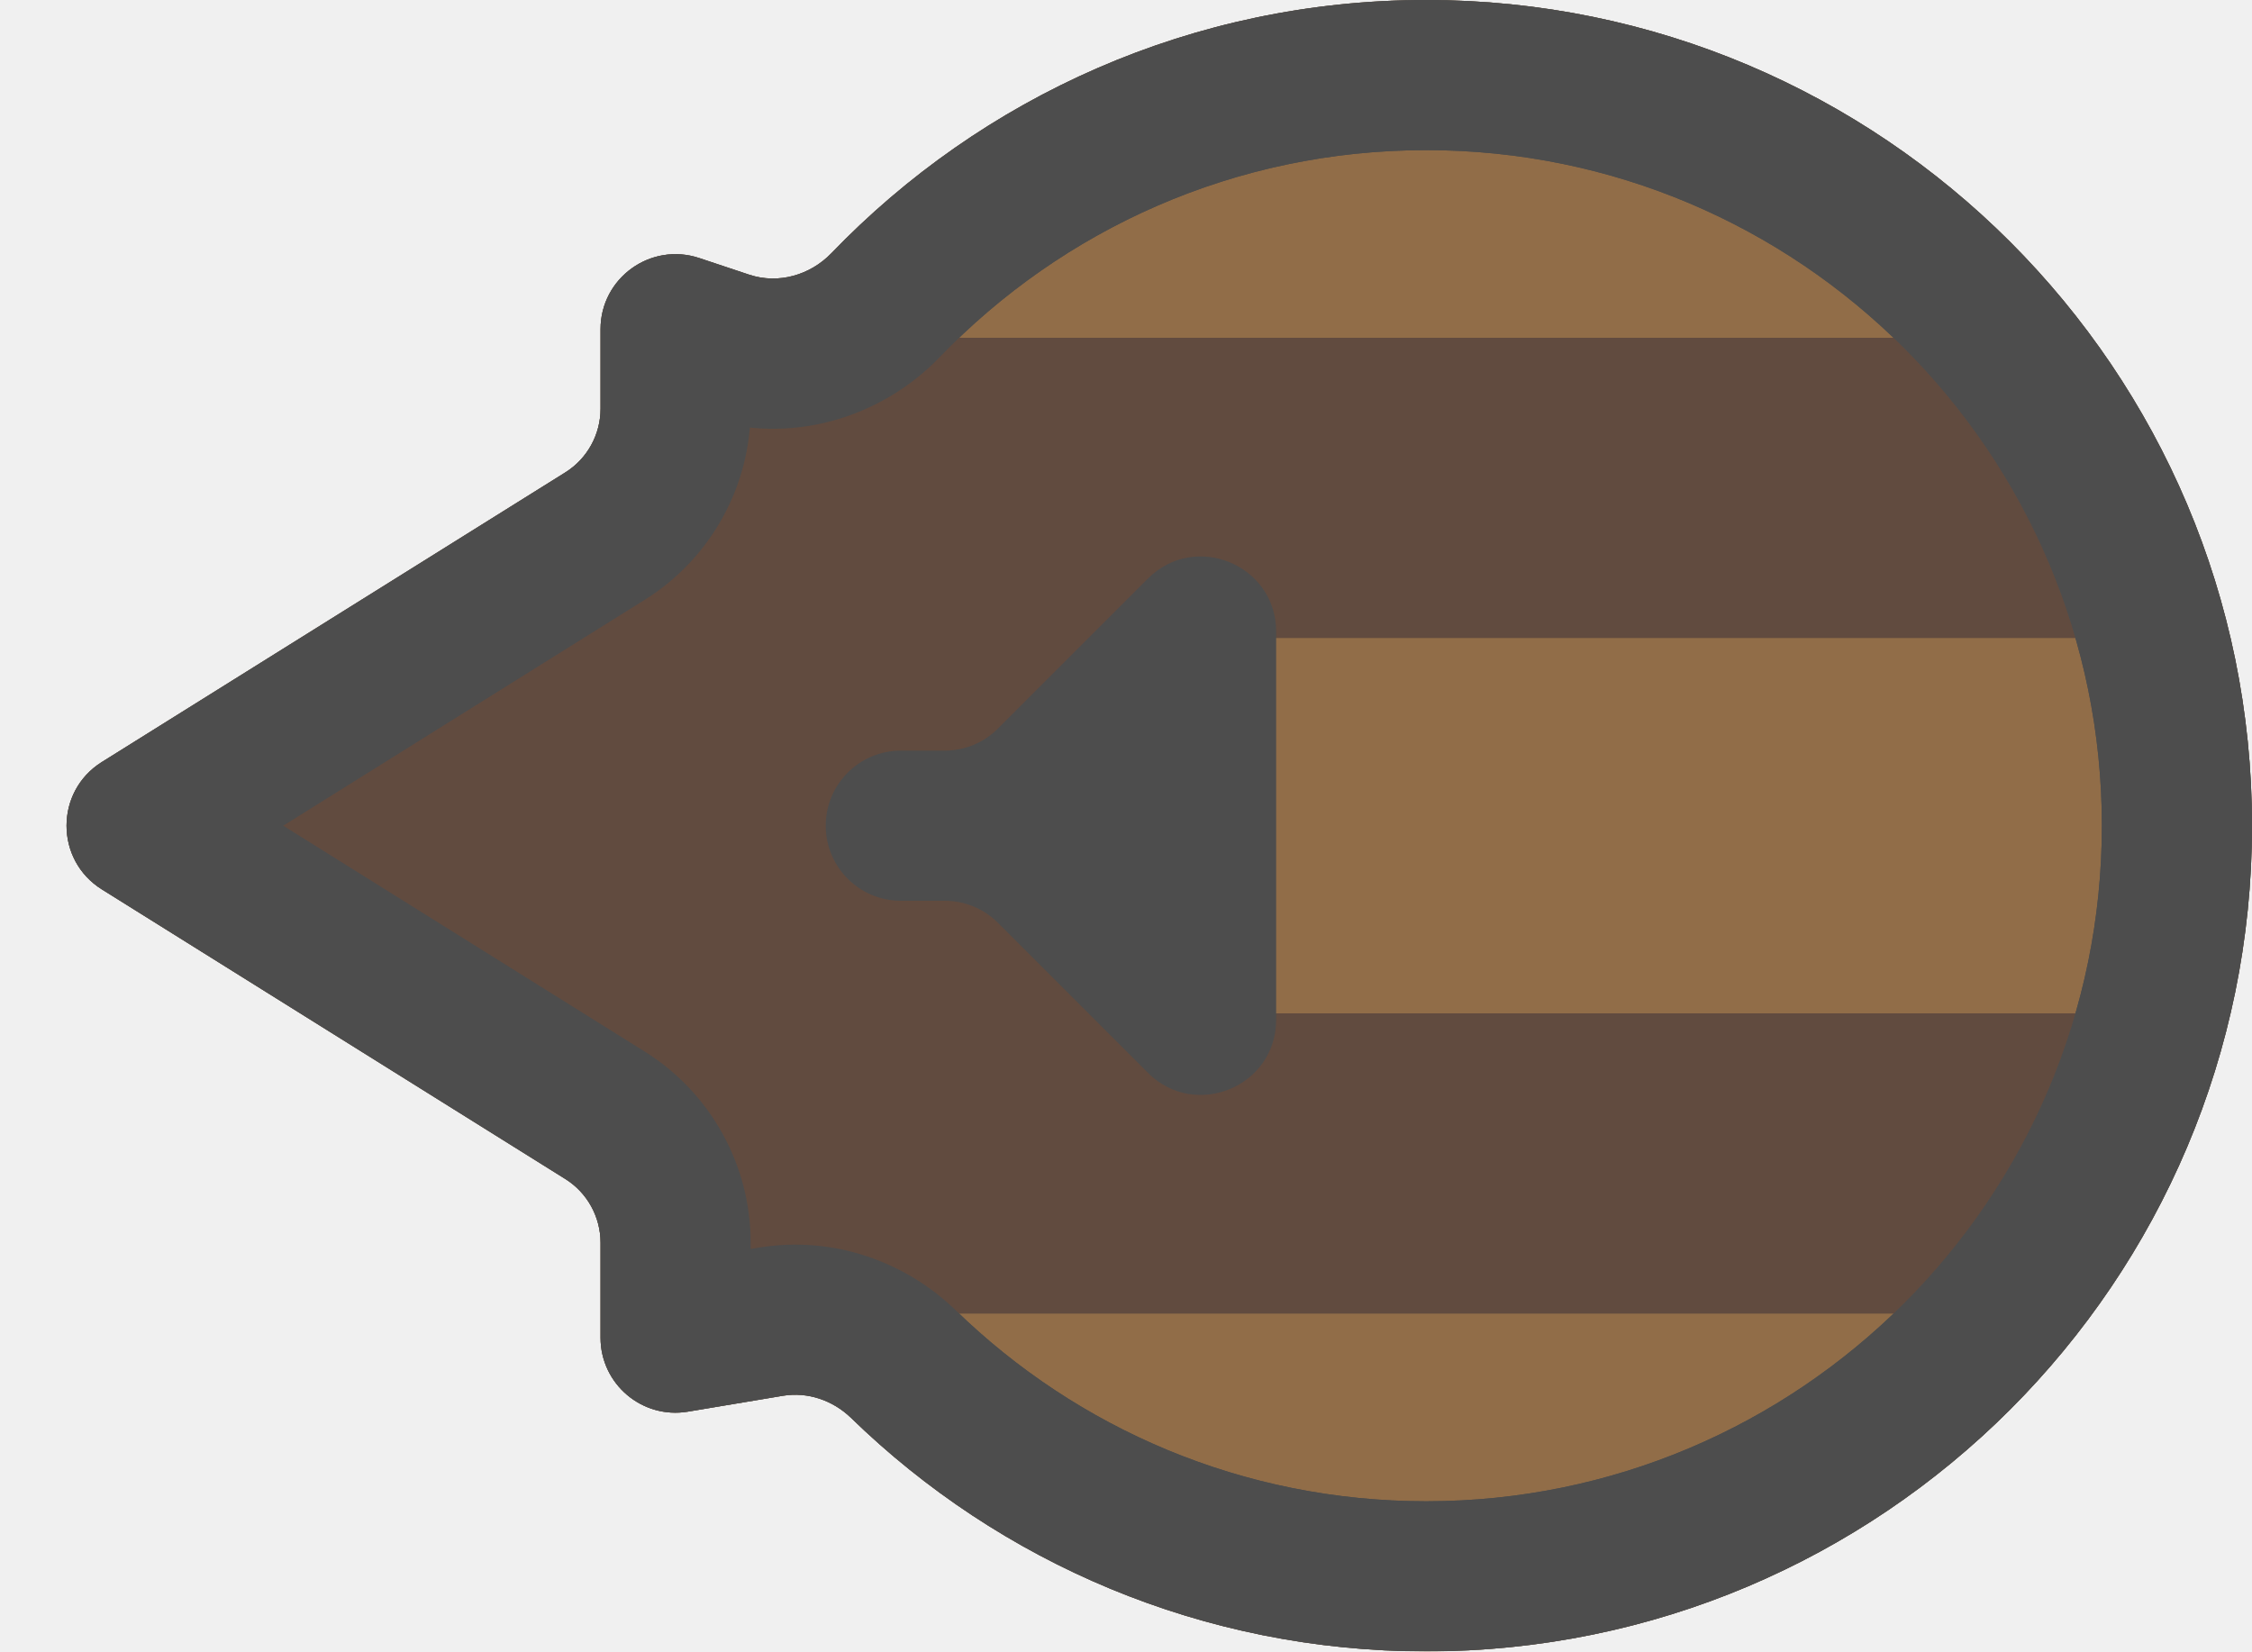
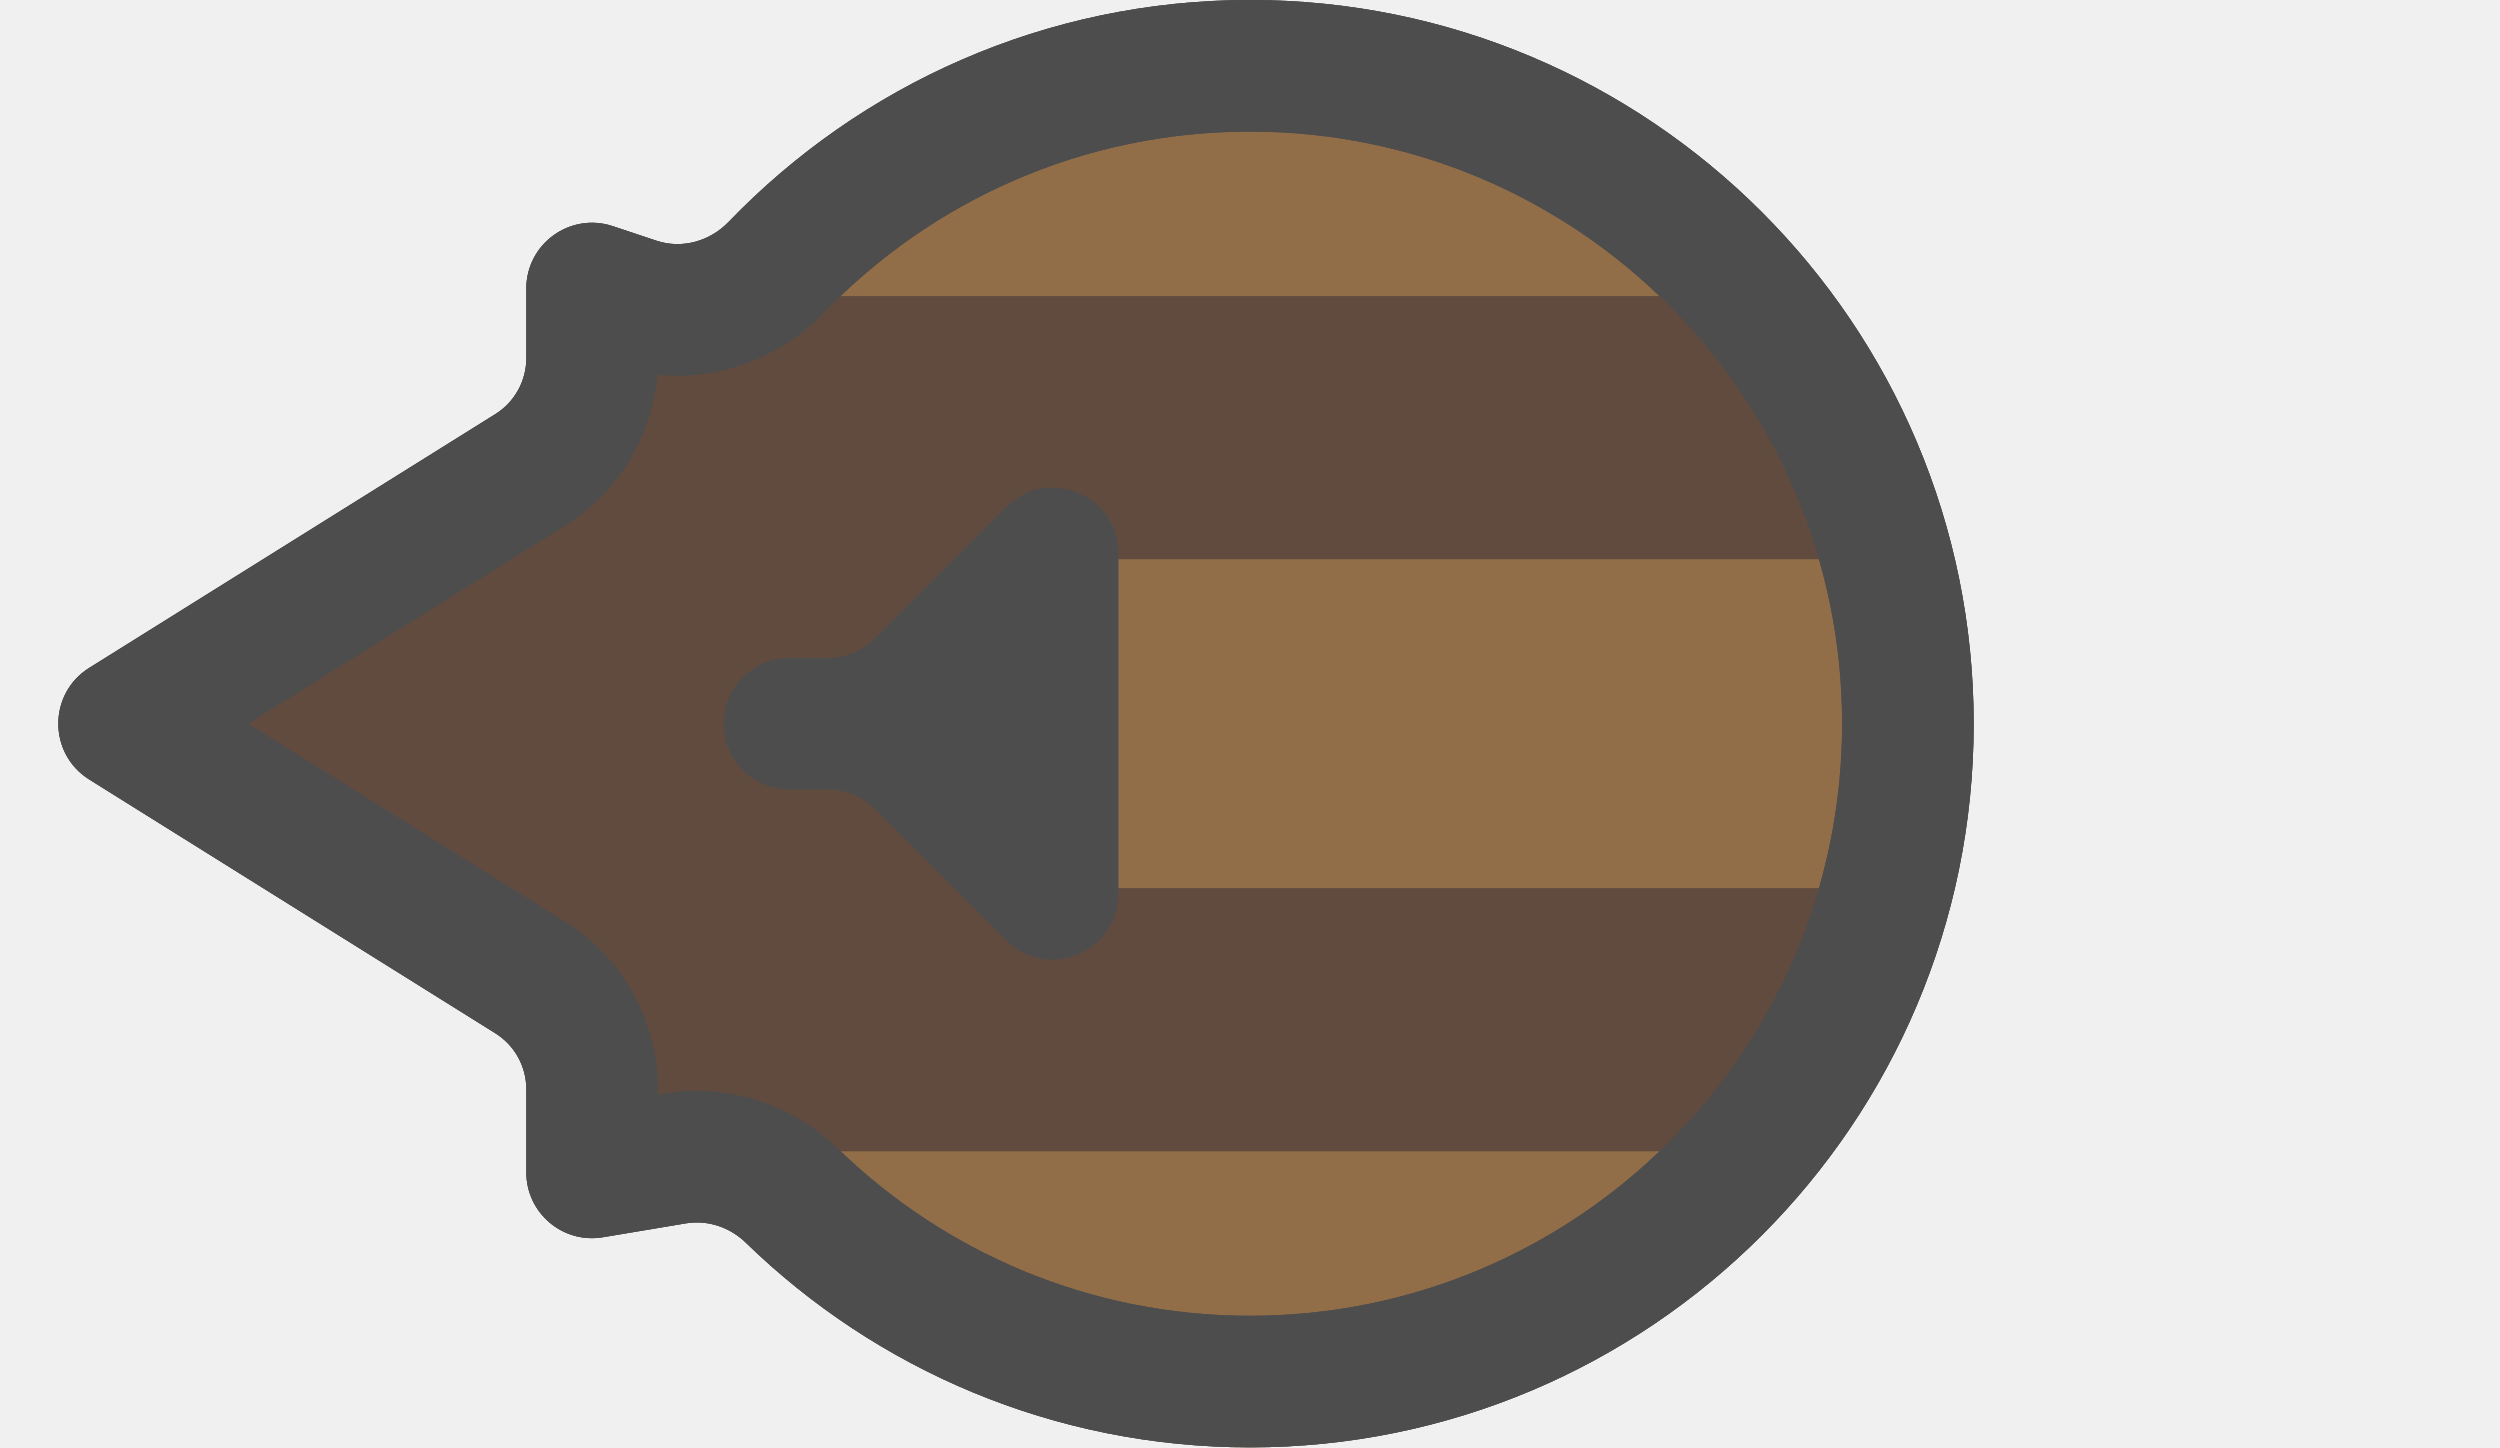
- <svg xmlns="http://www.w3.org/2000/svg" width="15" height="11" viewBox="0 0 15 11" fill="none">
-   <g clip-path="url(#clip0_710_492)">
-     <mask id="path-1-inside-1_710_492" fill="white">
-       <path d="M9.5 0C12.537 0 15 2.462 15 5.5C15 8.538 12.537 11 9.5 11C8.01 11 6.658 10.407 5.668 9.444C5.548 9.328 5.381 9.27 5.216 9.297L4.582 9.403C4.277 9.454 4 9.219 4 8.91V8.277C4 8.105 3.911 7.944 3.765 7.853L0.678 5.924C0.365 5.728 0.365 5.272 0.678 5.076L3.765 3.147C3.911 3.056 4 2.895 4 2.723V2.193C4 1.852 4.334 1.611 4.658 1.719L4.991 1.83C5.185 1.894 5.396 1.833 5.537 1.687C6.538 0.647 7.943 0 9.5 0Z" />
-     </mask>
-     <path d="M9.5 0C12.537 0 15 2.462 15 5.5C15 8.538 12.537 11 9.5 11C8.01 11 6.658 10.407 5.668 9.444C5.548 9.328 5.381 9.27 5.216 9.297L4.582 9.403C4.277 9.454 4 9.219 4 8.91V8.277C4 8.105 3.911 7.944 3.765 7.853L0.678 5.924C0.365 5.728 0.365 5.272 0.678 5.076L3.765 3.147C3.911 3.056 4 2.895 4 2.723V2.193C4 1.852 4.334 1.611 4.658 1.719L4.991 1.83C5.185 1.894 5.396 1.833 5.537 1.687C6.538 0.647 7.943 0 9.5 0Z" fill="#916D48" />
-     <path d="M9.5 0V-1H9.5L9.5 0ZM9.5 11L9.5 12H9.5V11ZM4.991 1.83L4.675 2.779L4.991 1.83ZM4.658 1.719L4.342 2.668L4.658 1.719ZM0.678 5.924L1.208 5.076L0.678 5.924ZM4.582 9.403L4.417 8.416L4.582 9.403ZM5.668 9.444L6.365 8.727L5.668 9.444ZM5.216 9.297L5.051 8.311L5.216 9.297ZM9.5 0V1C11.985 1 14 3.015 14 5.5H15H16C16 1.91 13.089 -1 9.5 -1V0ZM15 5.5H14C14 7.985 11.985 10 9.5 10V11V12C13.089 12 16 9.09 16 5.5H15ZM9.5 11L9.5 10C8.28 10 7.176 9.516 6.365 8.727L5.668 9.444L4.971 10.162C6.14 11.298 7.739 12 9.5 12L9.5 11ZM5.216 9.297L5.051 8.311L4.417 8.416L4.582 9.403L4.747 10.389L5.38 10.283L5.216 9.297ZM4 8.91H5V8.277H4H3V8.91H4ZM3.765 7.853L4.295 7.005L1.208 5.076L0.678 5.924L0.148 6.772L3.235 8.701L3.765 7.853ZM0.678 5.076L1.208 5.924L4.295 3.995L3.765 3.147L3.235 2.299L0.148 4.228L0.678 5.076ZM4 2.723H5V2.193H4H3V2.723H4ZM4.658 1.719L4.342 2.668L4.675 2.779L4.991 1.83L5.307 0.881L4.973 0.77L4.658 1.719ZM5.537 1.687L6.258 2.38C7.078 1.528 8.226 1 9.5 1L9.5 0L9.5 -1C7.66 -1 5.998 -0.234 4.817 0.993L5.537 1.687ZM4.991 1.83L4.675 2.779C5.267 2.976 5.874 2.779 6.258 2.38L5.537 1.687L4.817 0.993C4.919 0.887 5.103 0.813 5.307 0.881L4.991 1.83ZM4 2.193H5C5 2.535 4.665 2.776 4.342 2.668L4.658 1.719L4.973 0.77C4.002 0.447 3 1.17 3 2.193H4ZM3.765 3.147L4.295 3.995C4.733 3.721 5 3.24 5 2.723H4H3C3 2.55 3.088 2.39 3.235 2.299L3.765 3.147ZM0.678 5.924L1.208 5.076C1.521 5.272 1.521 5.728 1.208 5.924L0.678 5.076L0.148 4.228C-0.792 4.816 -0.792 6.184 0.148 6.772L0.678 5.924ZM4 8.277H5C5 7.76 4.733 7.279 4.295 7.005L3.765 7.853L3.235 8.701C3.088 8.61 3 8.45 3 8.277H4ZM4.582 9.403L4.417 8.416C4.722 8.366 5 8.601 5 8.91H4H3C3 9.837 3.832 10.542 4.747 10.389L4.582 9.403ZM5.668 9.444L6.365 8.727C6.036 8.408 5.555 8.227 5.051 8.311L5.216 9.297L5.38 10.283C5.206 10.312 5.06 10.248 4.971 10.162L5.668 9.444Z" fill="#4D4D4D" mask="url(#path-1-inside-1_710_492)" />
-     <path d="M13.569 8.612C13.527 8.697 13.44 8.75 13.345 8.75H4.625C4.546 8.75 4.472 8.713 4.425 8.65L3.035 6.797C3.012 6.766 2.982 6.741 2.947 6.724L1.638 6.069C1.554 6.027 1.5 5.94 1.5 5.845V5.155C1.5 5.06 1.554 4.973 1.638 4.931L2.947 4.276C2.982 4.259 3.012 4.234 3.035 4.203L4.425 2.35C4.472 2.287 4.546 2.25 4.625 2.25H13.345C13.44 2.25 13.527 2.304 13.569 2.388L14.319 3.888C14.402 4.054 14.281 4.25 14.095 4.25H8.25C8.112 4.25 8 4.362 8 4.5V6.5C8 6.638 8.112 6.75 8.25 6.75H14.095C14.281 6.75 14.402 6.946 14.319 7.112L13.569 8.612Z" fill="#614B3F" />
-     <mask id="path-4-inside-2_710_492" fill="white">
-       <path d="M9.5 0C12.537 0 15 2.462 15 5.5C15 8.538 12.537 11 9.5 11C8.01 11 6.658 10.407 5.668 9.444C5.548 9.328 5.381 9.27 5.216 9.297L4.582 9.403C4.277 9.454 4 9.219 4 8.91V8.277C4 8.105 3.911 7.944 3.765 7.853L0.678 5.924C0.365 5.728 0.365 5.272 0.678 5.076L3.765 3.147C3.911 3.056 4 2.895 4 2.723V2.193C4 1.852 4.334 1.611 4.658 1.719L4.991 1.83C5.185 1.894 5.396 1.833 5.538 1.687C6.538 0.647 7.943 9.79228e-05 9.5 0Z" />
-     </mask>
-     <path d="M9.5 0V-1H9.5L9.5 0ZM9.5 11L9.5 12H9.5V11ZM4.991 1.83L4.675 2.779L4.991 1.83ZM5.538 1.687L4.817 0.993L5.538 1.687ZM4.658 1.719L4.342 2.668L4.658 1.719ZM0.678 5.924L1.208 5.076L0.678 5.924ZM4.582 9.403L4.417 8.416L4.582 9.403ZM5.668 9.444L4.971 10.162L5.668 9.444ZM5.216 9.297L5.38 10.283L5.216 9.297ZM9.5 0V1C11.985 1 14 3.015 14 5.5H15H16C16 1.91 13.089 -1 9.5 -1V0ZM15 5.5H14C14 7.985 11.985 10 9.5 10V11V12C13.089 12 16 9.09 16 5.5H15ZM9.5 11L9.5 10C8.28 10 7.176 9.516 6.365 8.727L5.668 9.444L4.971 10.162C6.14 11.298 7.739 12 9.5 12L9.5 11ZM5.216 9.297L5.051 8.311L4.417 8.416L4.582 9.403L4.747 10.389L5.38 10.283L5.216 9.297ZM4 8.91H5V8.277H4H3V8.91H4ZM3.765 7.853L4.295 7.005L1.208 5.076L0.678 5.924L0.148 6.772L3.235 8.701L3.765 7.853ZM0.678 5.076L1.208 5.924L4.295 3.995L3.765 3.147L3.235 2.299L0.148 4.228L0.678 5.076ZM4 2.723H5V2.193H4H3V2.723H4ZM4.658 1.719L4.342 2.668L4.675 2.779L4.991 1.83L5.307 0.881L4.973 0.77L4.658 1.719ZM5.538 1.687L6.258 2.38C7.078 1.528 8.226 1 9.5 1L9.5 0L9.5 -1C7.66 -1 5.998 -0.234 4.817 0.993L5.538 1.687ZM4.991 1.83L4.675 2.779C5.267 2.976 5.874 2.779 6.258 2.38L5.538 1.687L4.817 0.993C4.919 0.887 5.103 0.813 5.307 0.881L4.991 1.83ZM4 2.193H5C5 2.535 4.666 2.776 4.342 2.668L4.658 1.719L4.973 0.77C4.002 0.447 3 1.17 3 2.193H4ZM3.765 3.147L4.295 3.995C4.733 3.721 5 3.24 5 2.723H4H3C3 2.55 3.088 2.39 3.235 2.299L3.765 3.147ZM0.678 5.924L1.208 5.076C1.521 5.272 1.521 5.728 1.208 5.924L0.678 5.076L0.148 4.228C-0.792 4.816 -0.792 6.184 0.148 6.772L0.678 5.924ZM4 8.277H5C5 7.76 4.733 7.279 4.295 7.005L3.765 7.853L3.235 8.701C3.088 8.61 3 8.45 3 8.277H4ZM4.582 9.403L4.417 8.416C4.722 8.366 5 8.601 5 8.91H4H3C3 9.837 3.832 10.542 4.747 10.389L4.582 9.403ZM5.668 9.444L6.365 8.727C6.036 8.408 5.555 8.227 5.051 8.311L5.216 9.297L5.38 10.283C5.206 10.312 5.06 10.248 4.971 10.162L5.668 9.444Z" fill="#4D4D4D" mask="url(#path-4-inside-2_710_492)" />
-     <path d="M7.646 3.854C7.961 3.539 8.5 3.762 8.5 4.207V6.793C8.5 7.238 7.961 7.461 7.646 7.146L6.646 6.146C6.553 6.053 6.426 6 6.293 6H6C5.724 6 5.5 5.776 5.5 5.5C5.5 5.224 5.724 5 6 5H6.293C6.426 5 6.553 4.947 6.646 4.854L7.646 3.854Z" fill="#4D4D4D" />
-   </g>
-   <defs>
-     <clipPath id="clip0_710_492">
-       <rect width="15" height="11" fill="white" />
-     </clipPath>
-   </defs>
+ <svg xmlns="http://www.w3.org/2000/svg" width="19" height="11" viewBox="0 0 19 11" fill="none">
+   <mask id="path-1-inside-1_712_1103" fill="white">
+     <path d="M9.5 0C12.537 0 15 2.462 15 5.5C15 8.538 12.537 11 9.5 11C8.01 11 6.658 10.407 5.668 9.444C5.548 9.328 5.381 9.27 5.215 9.297L4.582 9.403C4.277 9.454 4 9.219 4 8.91V8.277C4 8.105 3.911 7.944 3.765 7.853L0.678 5.924C0.365 5.728 0.365 5.272 0.678 5.076L3.765 3.147C3.911 3.056 4 2.895 4 2.723V2.193C4 1.852 4.334 1.611 4.658 1.719L4.991 1.83C5.185 1.894 5.396 1.833 5.537 1.687C6.538 0.647 7.943 9.79228e-05 9.5 0Z" />
+   </mask>
+   <path d="M9.5 0C12.537 0 15 2.462 15 5.5C15 8.538 12.537 11 9.5 11C8.01 11 6.658 10.407 5.668 9.444C5.548 9.328 5.381 9.27 5.215 9.297L4.582 9.403C4.277 9.454 4 9.219 4 8.91V8.277C4 8.105 3.911 7.944 3.765 7.853L0.678 5.924C0.365 5.728 0.365 5.272 0.678 5.076L3.765 3.147C3.911 3.056 4 2.895 4 2.723V2.193C4 1.852 4.334 1.611 4.658 1.719L4.991 1.83C5.185 1.894 5.396 1.833 5.537 1.687C6.538 0.647 7.943 9.79228e-05 9.5 0Z" fill="#916D48" />
+   <path d="M9.5 0V-1H9.5L9.5 0ZM9.5 11L9.5 12H9.5V11ZM4.991 1.83L4.675 2.779L4.991 1.83ZM5.537 1.687L4.817 0.993L5.537 1.687ZM4.658 1.719L4.342 2.668L4.658 1.719ZM0.678 5.924L1.208 5.076L0.678 5.924ZM4.582 9.403L4.417 8.416L4.582 9.403ZM5.668 9.444L4.971 10.162L5.668 9.444ZM5.215 9.297L5.38 10.283L5.215 9.297ZM9.5 0V1C11.985 1 14 3.015 14 5.5H15H16C16 1.91 13.089 -1 9.5 -1V0ZM15 5.5H14C14 7.985 11.985 10 9.5 10V11V12C13.089 12 16 9.09 16 5.5H15ZM9.5 11L9.5 10C8.28 10 7.176 9.516 6.365 8.727L5.668 9.444L4.971 10.162C6.14 11.298 7.739 12 9.5 12L9.5 11ZM5.215 9.297L5.051 8.311L4.417 8.416L4.582 9.403L4.747 10.389L5.38 10.283L5.215 9.297ZM4 8.91H5V8.277H4H3V8.91H4ZM3.765 7.853L4.295 7.005L1.208 5.076L0.678 5.924L0.148 6.772L3.235 8.701L3.765 7.853ZM0.678 5.076L1.208 5.924L4.295 3.995L3.765 3.147L3.235 2.299L0.148 4.228L0.678 5.076ZM4 2.723H5V2.193H4H3V2.723H4ZM4.658 1.719L4.342 2.668L4.675 2.779L4.991 1.83L5.307 0.881L4.973 0.77L4.658 1.719ZM5.537 1.687L6.258 2.38C7.078 1.528 8.226 1 9.5 1L9.5 0L9.5 -1C7.66 -1 5.998 -0.234 4.817 0.993L5.537 1.687ZM4.991 1.83L4.675 2.779C5.267 2.976 5.874 2.779 6.258 2.38L5.537 1.687L4.817 0.993C4.919 0.887 5.102 0.813 5.307 0.881L4.991 1.83ZM4 2.193H5C5 2.535 4.665 2.776 4.342 2.668L4.658 1.719L4.973 0.77C4.002 0.447 3 1.17 3 2.193H4ZM3.765 3.147L4.295 3.995C4.733 3.721 5 3.24 5 2.723H4H3C3 2.55 3.088 2.39 3.235 2.299L3.765 3.147ZM0.678 5.924L1.208 5.076C1.521 5.272 1.521 5.728 1.208 5.924L0.678 5.076L0.148 4.228C-0.792 4.816 -0.792 6.184 0.148 6.772L0.678 5.924ZM4 8.277H5C5 7.76 4.733 7.279 4.295 7.005L3.765 7.853L3.235 8.701C3.088 8.61 3 8.45 3 8.277H4ZM4.582 9.403L4.417 8.416C4.722 8.366 5 8.601 5 8.91H4H3C3 9.837 3.832 10.542 4.747 10.389L4.582 9.403ZM5.668 9.444L6.365 8.727C6.036 8.408 5.555 8.227 5.051 8.311L5.215 9.297L5.38 10.283C5.206 10.312 5.06 10.248 4.971 10.162L5.668 9.444Z" fill="#4D4D4D" mask="url(#path-1-inside-1_712_1103)" />
+   <path d="M13.569 8.612C13.527 8.697 13.44 8.75 13.345 8.75H4.625C4.546 8.75 4.472 8.713 4.425 8.65L3.035 6.797C3.012 6.766 2.982 6.741 2.947 6.724L1.638 6.069C1.553 6.027 1.5 5.94 1.5 5.845V5.155C1.5 5.06 1.553 4.973 1.638 4.931L2.947 4.276C2.982 4.259 3.012 4.234 3.035 4.203L4.425 2.35C4.472 2.287 4.546 2.25 4.625 2.25H13.345C13.44 2.25 13.527 2.304 13.569 2.388L14.319 3.888C14.402 4.054 14.281 4.25 14.095 4.25H8.25C8.112 4.25 8 4.362 8 4.5V6.5C8 6.638 8.112 6.75 8.25 6.75H14.095C14.281 6.75 14.402 6.946 14.319 7.112L13.569 8.612Z" fill="#614B3F" />
+   <mask id="path-4-inside-2_712_1103" fill="white">
+     <path d="M9.5 0C12.537 0 15 2.462 15 5.5C15 8.538 12.537 11 9.5 11C8.01 11 6.658 10.407 5.668 9.444C5.548 9.328 5.381 9.27 5.216 9.297L4.582 9.403C4.277 9.454 4 9.219 4 8.91V8.277C4 8.105 3.911 7.944 3.765 7.853L0.678 5.924C0.365 5.728 0.365 5.272 0.678 5.076L3.765 3.147C3.911 3.056 4 2.895 4 2.723V2.193C4 1.852 4.334 1.611 4.658 1.719L4.991 1.83C5.185 1.894 5.396 1.833 5.537 1.687C6.538 0.647 7.943 9.79228e-05 9.5 0Z" />
+   </mask>
+   <path d="M9.5 0V-1H9.5L9.5 0ZM9.5 11L9.5 12H9.5V11ZM4.991 1.83L4.675 2.779L4.991 1.83ZM5.537 1.687L4.817 0.993L5.537 1.687ZM4.658 1.719L4.342 2.668L4.658 1.719ZM0.678 5.924L1.208 5.076L0.678 5.924ZM4.582 9.403L4.417 8.416L4.582 9.403ZM5.668 9.444L4.971 10.162L5.668 9.444ZM5.216 9.297L5.38 10.283L5.216 9.297ZM9.5 0V1C11.985 1 14 3.015 14 5.5H15H16C16 1.91 13.089 -1 9.5 -1V0ZM15 5.5H14C14 7.985 11.985 10 9.5 10V11V12C13.089 12 16 9.09 16 5.5H15ZM9.5 11L9.5 10C8.28 10 7.176 9.516 6.365 8.727L5.668 9.444L4.971 10.162C6.14 11.298 7.739 12 9.5 12L9.5 11ZM5.216 9.297L5.051 8.311L4.417 8.416L4.582 9.403L4.747 10.389L5.38 10.283L5.216 9.297ZM4 8.91H5V8.277H4H3V8.91H4ZM3.765 7.853L4.295 7.005L1.208 5.076L0.678 5.924L0.148 6.772L3.235 8.701L3.765 7.853ZM0.678 5.076L1.208 5.924L4.295 3.995L3.765 3.147L3.235 2.299L0.148 4.228L0.678 5.076ZM4 2.723H5V2.193H4H3V2.723H4ZM4.658 1.719L4.342 2.668L4.675 2.779L4.991 1.83L5.307 0.881L4.973 0.77L4.658 1.719ZM5.537 1.687L6.258 2.38C7.078 1.528 8.226 1 9.5 1L9.5 0L9.5 -1C7.66 -1 5.998 -0.234 4.817 0.993L5.537 1.687ZM4.991 1.83L4.675 2.779C5.267 2.976 5.874 2.779 6.258 2.38L5.537 1.687L4.817 0.993C4.919 0.887 5.103 0.813 5.307 0.881L4.991 1.83ZM4 2.193H5C5 2.535 4.665 2.776 4.342 2.668L4.658 1.719L4.973 0.77C4.002 0.447 3 1.17 3 2.193H4ZM3.765 3.147L4.295 3.995C4.733 3.721 5 3.24 5 2.723H4H3C3 2.55 3.088 2.39 3.235 2.299L3.765 3.147ZM0.678 5.924L1.208 5.076C1.521 5.272 1.521 5.728 1.208 5.924L0.678 5.076L0.148 4.228C-0.792 4.816 -0.792 6.184 0.148 6.772L0.678 5.924ZM4 8.277H5C5 7.76 4.733 7.279 4.295 7.005L3.765 7.853L3.235 8.701C3.088 8.61 3 8.45 3 8.277H4ZM4.582 9.403L4.417 8.416C4.722 8.366 5 8.601 5 8.91H4H3C3 9.837 3.832 10.542 4.747 10.389L4.582 9.403ZM5.668 9.444L6.365 8.727C6.036 8.408 5.555 8.227 5.051 8.311L5.216 9.297L5.38 10.283C5.206 10.312 5.06 10.248 4.971 10.162L5.668 9.444Z" fill="#4D4D4D" mask="url(#path-4-inside-2_712_1103)" />
+   <path d="M7.646 3.854C7.961 3.539 8.5 3.762 8.5 4.207V6.793C8.5 7.238 7.961 7.461 7.646 7.146L6.646 6.146C6.553 6.053 6.426 6 6.293 6H6C5.724 6 5.5 5.776 5.5 5.5C5.5 5.224 5.724 5 6 5H6.293C6.426 5 6.553 4.947 6.646 4.854L7.646 3.854Z" fill="#4D4D4D" />
</svg>
